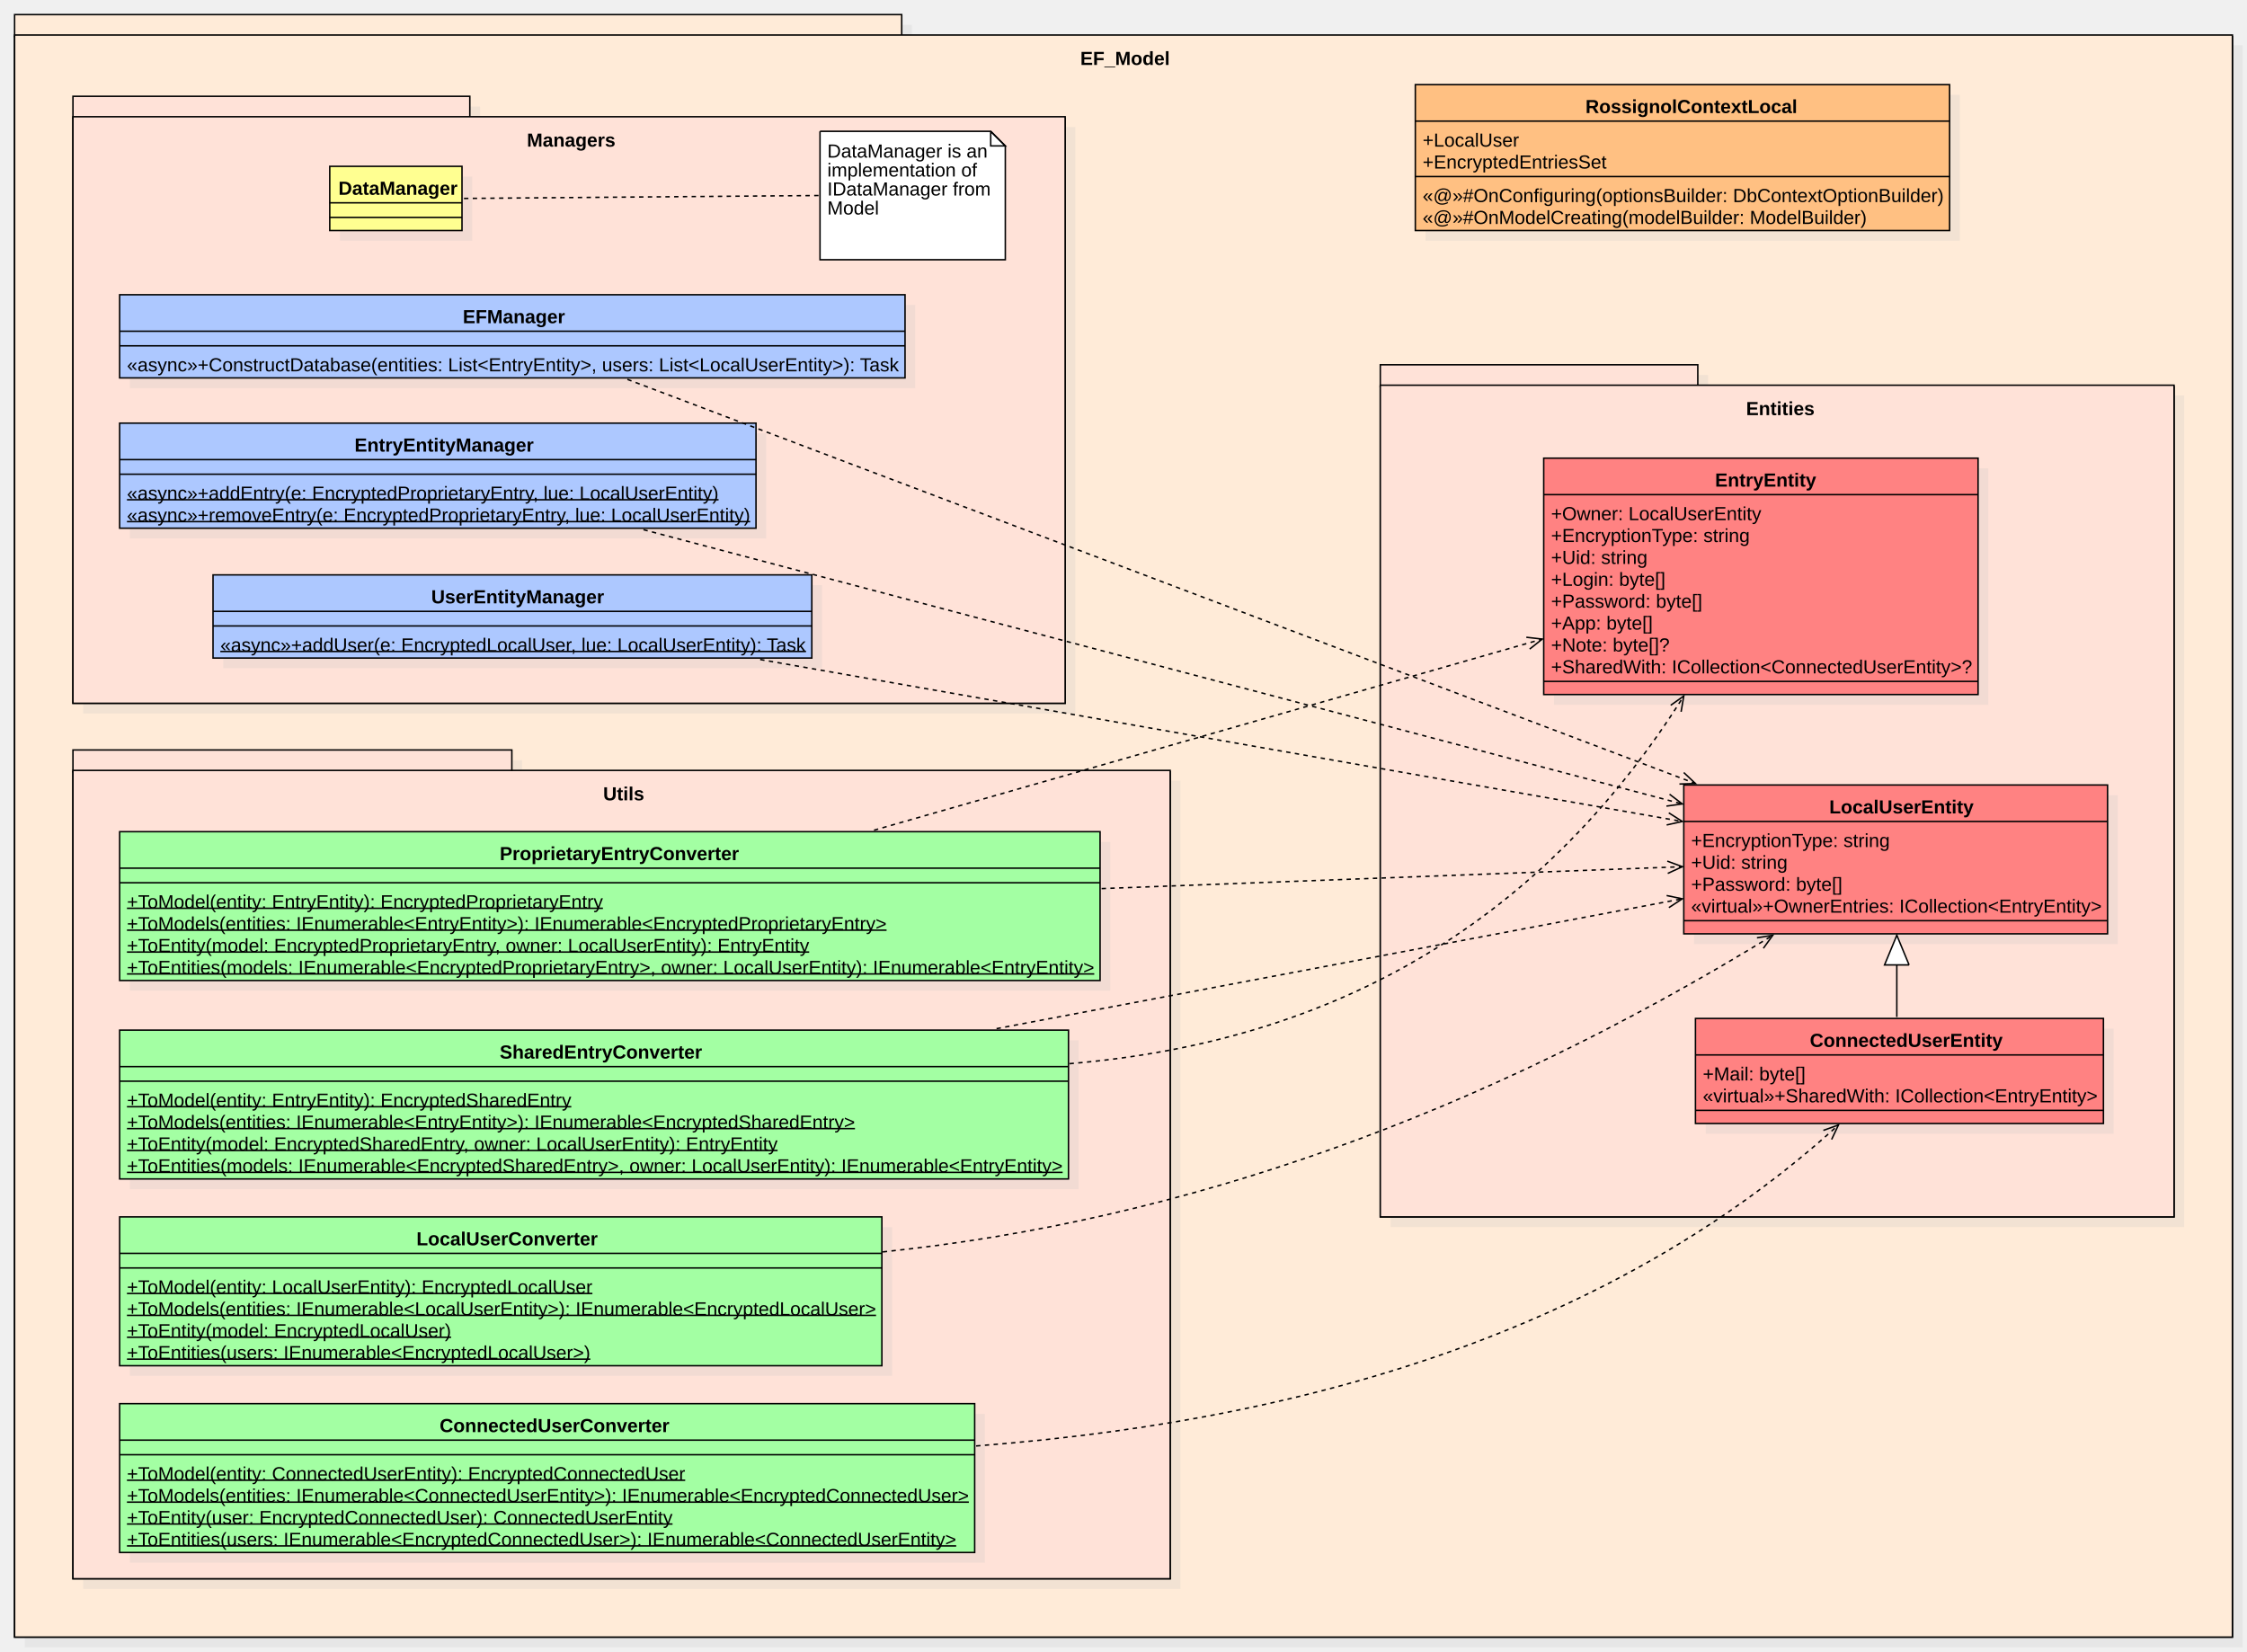
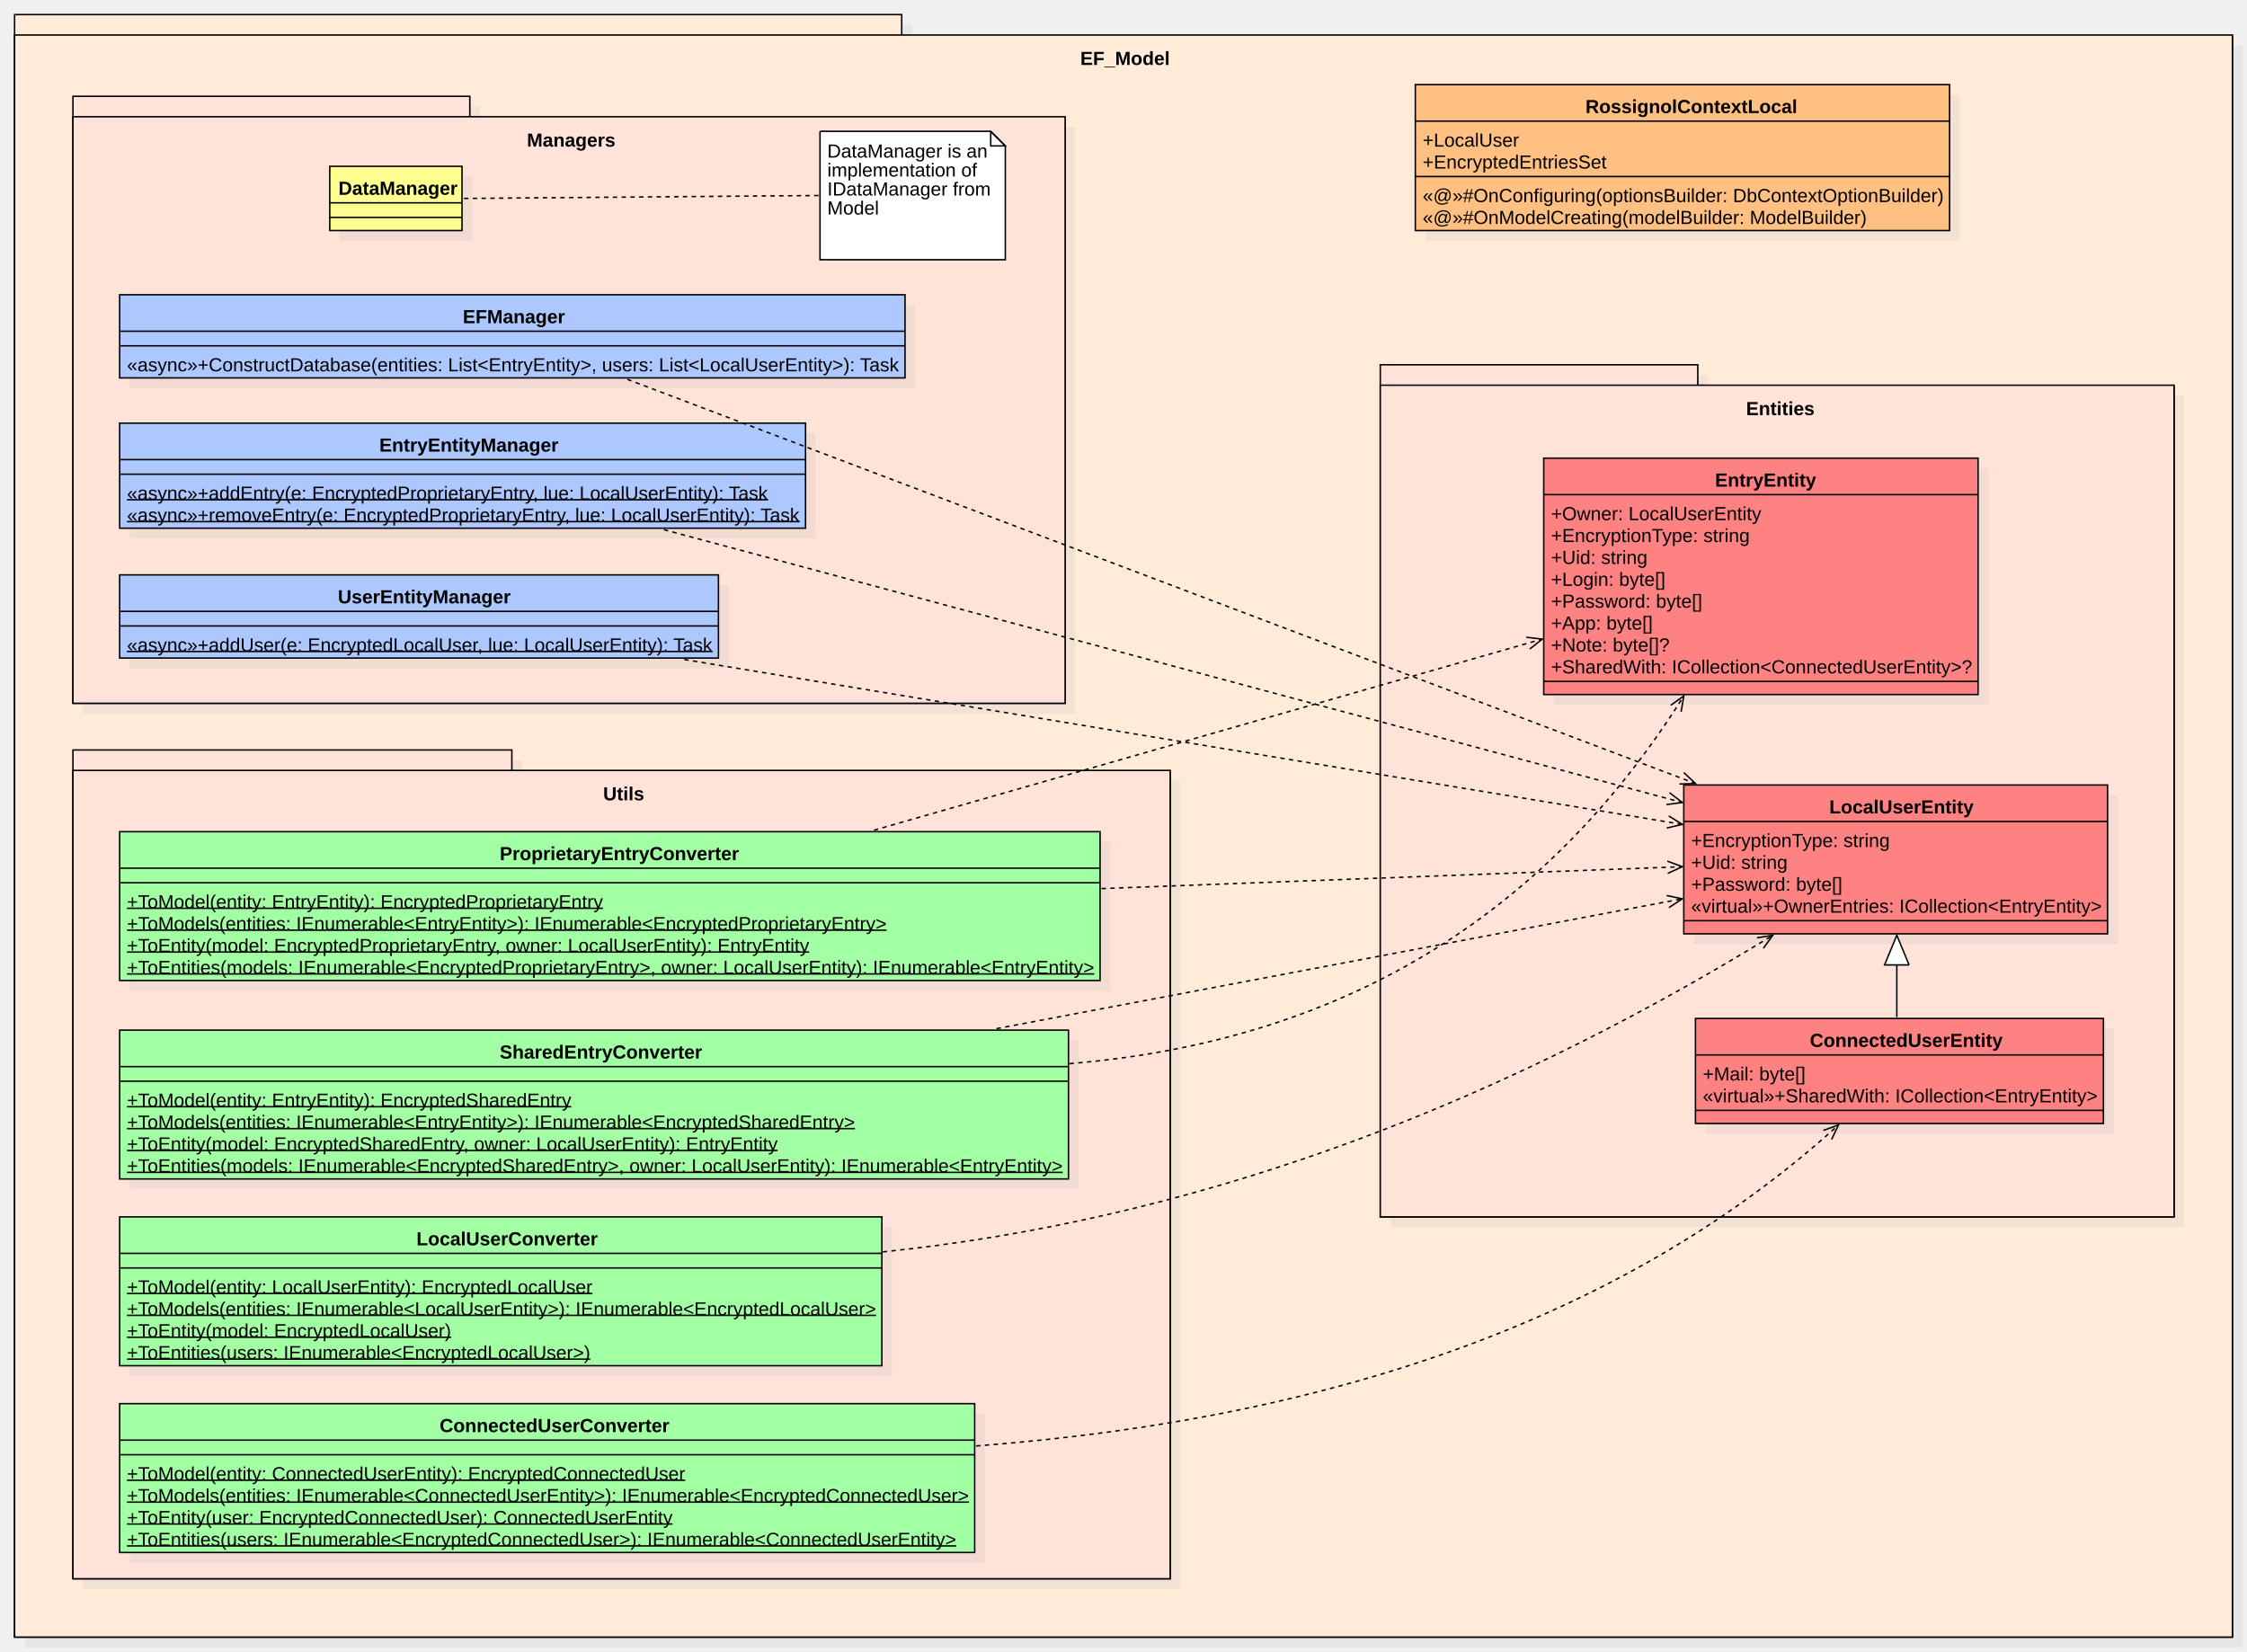
<svg xmlns="http://www.w3.org/2000/svg" version="1.1" width="1540" height="1132">
  <defs />
  <g>
    <g transform="translate(-30,-22) scale(1,1)">
      <rect fill="#C0C0C0" stroke="none" x="47" y="39" width="608" height="15" opacity="0.2" />
    </g>
    <g transform="translate(-30,-22) scale(1,1)">
      <rect fill="#C0C0C0" stroke="none" x="47" y="53" width="1520" height="1098" opacity="0.2" />
    </g>
    <g transform="translate(-30,-22) scale(1,1)">
      <rect fill="#ffebd8" stroke="none" x="40" y="47" width="1520" height="1097" />
    </g>
    <g transform="translate(-30,-22) scale(1,1)">
      <path fill="none" stroke="#000000" d="M 40 47 L 1560 47 L 1560 1144 L 40 1144 L 40 47 Z Z" stroke-miterlimit="10" />
    </g>
    <g transform="translate(-30,-22) scale(1,1)">
      <rect fill="#ffebd8" stroke="none" x="40" y="32" width="608" height="15" />
    </g>
    <g transform="translate(-30,-22) scale(1,1)">
      <path fill="none" stroke="#000000" d="M 40 32 L 648 32 L 648 47 L 40 47 L 40 32 Z Z" stroke-miterlimit="10" />
    </g>
    <g transform="translate(-30,-22) scale(1,1)">
      <rect fill="#ffebd8" stroke="none" x="40" y="46" width="1520" height="1098" />
    </g>
    <g transform="translate(-30,-22) scale(1,1)">
      <path fill="none" stroke="#000000" d="M 40 46 L 1560 46 L 1560 1144 L 40 1144 L 40 46 Z Z" stroke-miterlimit="10" />
    </g>
    <g transform="translate(-30,-22) scale(1,1)">
      <g>
        <path fill="none" stroke="none" />
        <text fill="#000000" stroke="none" font-family="Arial" font-size="13px" font-style="normal" font-weight="bold" text-decoration="none" x="770.375" y="66.5">EF_Model</text>
      </g>
    </g>
    <g transform="translate(-30,-22) scale(1,1)">
      <rect fill="#C0C0C0" stroke="none" x="1007" y="87" width="366.17" height="100" opacity="0.2" />
    </g>
    <g transform="translate(-30,-22) scale(1,1)">
      <rect fill="#ffc082" stroke="none" x="1000" y="80" width="366.17" height="100" />
    </g>
    <g transform="translate(-30,-22) scale(1,1)">
      <path fill="none" stroke="#000000" d="M 1000 80 L 1366.17 80 L 1366.17 180 L 1000 180 L 1000 80 Z Z" stroke-miterlimit="10" />
    </g>
    <g transform="translate(-30,-22) scale(1,1)">
      <path fill="none" stroke="#000000" d="M 1000 105 L 1366.17 105" stroke-miterlimit="10" />
    </g>
    <g transform="translate(-30,-22) scale(1,1)">
      <path fill="none" stroke="#000000" d="M 1000 143 L 1366.17 143" stroke-miterlimit="10" />
    </g>
    <g transform="translate(-30,-22) scale(1,1)">
      <g>
        <path fill="none" stroke="none" />
        <text fill="#000000" stroke="none" font-family="Arial" font-size="13px" font-style="normal" font-weight="bold" text-decoration="none" x="1116.603" y="99.5">RossignolContextLocal</text>
      </g>
    </g>
    <g transform="translate(-30,-22) scale(1,1)">
      <g>
        <path fill="none" stroke="none" />
        <text fill="#000000" stroke="none" font-family="Arial" font-size="13px" font-style="normal" font-weight="normal" text-decoration="none" x="1005" y="122.5">+LocalUser</text>
      </g>
    </g>
    <g transform="translate(-30,-22) scale(1,1)">
      <g>
        <path fill="none" stroke="none" />
        <text fill="#000000" stroke="none" font-family="Arial" font-size="13px" font-style="normal" font-weight="normal" text-decoration="none" x="1005" y="137.5">+EncryptedEntriesSet</text>
      </g>
    </g>
    <g transform="translate(-30,-22) scale(1,1)">
      <g>
        <path fill="none" stroke="none" />
        <text fill="#000000" stroke="none" font-family="Arial" font-size="13px" font-style="normal" font-weight="normal" text-decoration="none" x="1005" y="160.5">«@»#OnConfiguring(optionsBuilder: DbContextOptionBuilder)</text>
      </g>
    </g>
    <g transform="translate(-30,-22) scale(1,1)">
      <g>
        <path fill="none" stroke="none" />
        <text fill="#000000" stroke="none" font-family="Arial" font-size="13px" font-style="normal" font-weight="normal" text-decoration="none" x="1005" y="175.5">«@»#OnModelCreating(modelBuilder: ModelBuilder)</text>
      </g>
    </g>
    <g transform="translate(-30,-22) scale(1,1)">
      <rect fill="#C0C0C0" stroke="none" x="87" y="95" width="272" height="15" opacity="0.2" />
    </g>
    <g transform="translate(-30,-22) scale(1,1)">
      <rect fill="#C0C0C0" stroke="none" x="87" y="109" width="680" height="402" opacity="0.2" />
    </g>
    <g transform="translate(-30,-22) scale(1,1)">
      <rect fill="#ffe2d8" stroke="none" x="80" y="103" width="680" height="401" />
    </g>
    <g transform="translate(-30,-22) scale(1,1)">
      <path fill="none" stroke="#000000" d="M 80 103 L 760 103 L 760 504 L 80 504 L 80 103 Z Z" stroke-miterlimit="10" />
    </g>
    <g transform="translate(-30,-22) scale(1,1)">
      <rect fill="#ffe2d8" stroke="none" x="80" y="88" width="272" height="15" />
    </g>
    <g transform="translate(-30,-22) scale(1,1)">
      <path fill="none" stroke="#000000" d="M 80 88 L 352 88 L 352 103 L 80 103 L 80 88 Z Z" stroke-miterlimit="10" />
    </g>
    <g transform="translate(-30,-22) scale(1,1)">
      <rect fill="#ffe2d8" stroke="none" x="80" y="102" width="680" height="402" />
    </g>
    <g transform="translate(-30,-22) scale(1,1)">
      <path fill="none" stroke="#000000" d="M 80 102 L 760 102 L 760 504 L 80 504 L 80 102 Z Z" stroke-miterlimit="10" />
    </g>
    <g transform="translate(-30,-22) scale(1,1)">
      <g>
        <path fill="none" stroke="none" />
        <text fill="#000000" stroke="none" font-family="Arial" font-size="13px" font-style="normal" font-weight="bold" text-decoration="none" x="391.096" y="122.5">Managers</text>
      </g>
    </g>
    <g transform="translate(-30,-22) scale(1,1)">
      <rect fill="#C0C0C0" stroke="none" x="87" y="543" width="300.8" height="15" opacity="0.2" />
    </g>
    <g transform="translate(-30,-22) scale(1,1)">
      <rect fill="#C0C0C0" stroke="none" x="87" y="557" width="752" height="554" opacity="0.2" />
    </g>
    <g transform="translate(-30,-22) scale(1,1)">
      <rect fill="#ffe2d8" stroke="none" x="80" y="551" width="752" height="553" />
    </g>
    <g transform="translate(-30,-22) scale(1,1)">
      <path fill="none" stroke="#000000" d="M 80 551 L 832 551 L 832 1104 L 80 1104 L 80 551 Z Z" stroke-miterlimit="10" />
    </g>
    <g transform="translate(-30,-22) scale(1,1)">
      <rect fill="#ffe2d8" stroke="none" x="80" y="536" width="300.8" height="15" />
    </g>
    <g transform="translate(-30,-22) scale(1,1)">
      <path fill="none" stroke="#000000" d="M 80 536 L 380.8 536 L 380.8 551 L 80 551 L 80 536 Z Z" stroke-miterlimit="10" />
    </g>
    <g transform="translate(-30,-22) scale(1,1)">
      <rect fill="#ffe2d8" stroke="none" x="80" y="550" width="752" height="554" />
    </g>
    <g transform="translate(-30,-22) scale(1,1)">
      <path fill="none" stroke="#000000" d="M 80 550 L 832 550 L 832 1104 L 80 1104 L 80 550 Z Z" stroke-miterlimit="10" />
    </g>
    <g transform="translate(-30,-22) scale(1,1)">
      <g>
        <path fill="none" stroke="none" />
        <text fill="#000000" stroke="none" font-family="Arial" font-size="13px" font-style="normal" font-weight="bold" text-decoration="none" x="443.362" y="570.5">Utils</text>
      </g>
    </g>
    <g transform="translate(-30,-22) scale(1,1)">
      <rect fill="#C0C0C0" stroke="none" x="983" y="279" width="217.6" height="15" opacity="0.2" />
    </g>
    <g transform="translate(-30,-22) scale(1,1)">
      <rect fill="#C0C0C0" stroke="none" x="983" y="293" width="544" height="570" opacity="0.2" />
    </g>
    <g transform="translate(-30,-22) scale(1,1)">
      <rect fill="#ffe2d8" stroke="none" x="976" y="287" width="544" height="569" />
    </g>
    <g transform="translate(-30,-22) scale(1,1)">
      <path fill="none" stroke="#000000" d="M 976 287 L 1520 287 L 1520 856 L 976 856 L 976 287 Z Z" stroke-miterlimit="10" />
    </g>
    <g transform="translate(-30,-22) scale(1,1)">
      <rect fill="#ffe2d8" stroke="none" x="976" y="272" width="217.6" height="15" />
    </g>
    <g transform="translate(-30,-22) scale(1,1)">
      <path fill="none" stroke="#000000" d="M 976 272 L 1193.6 272 L 1193.6 287 L 976 287 L 976 272 Z Z" stroke-miterlimit="10" />
    </g>
    <g transform="translate(-30,-22) scale(1,1)">
      <rect fill="#ffe2d8" stroke="none" x="976" y="286" width="544" height="570" />
    </g>
    <g transform="translate(-30,-22) scale(1,1)">
      <path fill="none" stroke="#000000" d="M 976 286 L 1520 286 L 1520 856 L 976 856 L 976 286 Z Z" stroke-miterlimit="10" />
    </g>
    <g transform="translate(-30,-22) scale(1,1)">
      <g>
        <path fill="none" stroke="none" />
        <text fill="#000000" stroke="none" font-family="Arial" font-size="13px" font-style="normal" font-weight="bold" text-decoration="none" x="1226.685" y="306.5">Entities</text>
      </g>
    </g>
    <g transform="translate(-30,-22) scale(1,1)">
      <rect fill="#C0C0C0" stroke="none" x="1095" y="343" width="297.685" height="162" opacity="0.2" />
    </g>
    <g transform="translate(-30,-22) scale(1,1)">
      <rect fill="#ff8282" stroke="none" x="1088" y="336" width="297.685" height="162" />
    </g>
    <g transform="translate(-30,-22) scale(1,1)">
      <path fill="none" stroke="#000000" d="M 1088 336 L 1385.685 336 L 1385.685 498 L 1088 498 L 1088 336 Z Z" stroke-miterlimit="10" />
    </g>
    <g transform="translate(-30,-22) scale(1,1)">
      <path fill="none" stroke="#000000" d="M 1088 361 L 1385.685 361" stroke-miterlimit="10" />
    </g>
    <g transform="translate(-30,-22) scale(1,1)">
      <path fill="none" stroke="#000000" d="M 1088 489 L 1385.685 489" stroke-miterlimit="10" />
    </g>
    <g transform="translate(-30,-22) scale(1,1)">
      <g>
        <path fill="none" stroke="none" />
        <text fill="#000000" stroke="none" font-family="Arial" font-size="13px" font-style="normal" font-weight="bold" text-decoration="none" x="1205.415" y="355.5">EntryEntity</text>
      </g>
    </g>
    <g transform="translate(-30,-22) scale(1,1)">
      <g>
        <path fill="none" stroke="none" />
        <text fill="#000000" stroke="none" font-family="Arial" font-size="13px" font-style="normal" font-weight="normal" text-decoration="none" x="1093" y="378.5">+Owner: LocalUserEntity</text>
      </g>
    </g>
    <g transform="translate(-30,-22) scale(1,1)">
      <g>
        <path fill="none" stroke="none" />
        <text fill="#000000" stroke="none" font-family="Arial" font-size="13px" font-style="normal" font-weight="normal" text-decoration="none" x="1093" y="393.5">+EncryptionType: string</text>
      </g>
    </g>
    <g transform="translate(-30,-22) scale(1,1)">
      <g>
        <path fill="none" stroke="none" />
        <text fill="#000000" stroke="none" font-family="Arial" font-size="13px" font-style="normal" font-weight="normal" text-decoration="none" x="1093" y="408.5">+Uid: string</text>
      </g>
    </g>
    <g transform="translate(-30,-22) scale(1,1)">
      <g>
        <path fill="none" stroke="none" />
        <text fill="#000000" stroke="none" font-family="Arial" font-size="13px" font-style="normal" font-weight="normal" text-decoration="none" x="1093" y="423.5">+Login: byte[]</text>
      </g>
    </g>
    <g transform="translate(-30,-22) scale(1,1)">
      <g>
        <path fill="none" stroke="none" />
        <text fill="#000000" stroke="none" font-family="Arial" font-size="13px" font-style="normal" font-weight="normal" text-decoration="none" x="1093" y="438.5">+Password: byte[]</text>
      </g>
    </g>
    <g transform="translate(-30,-22) scale(1,1)">
      <g>
        <path fill="none" stroke="none" />
        <text fill="#000000" stroke="none" font-family="Arial" font-size="13px" font-style="normal" font-weight="normal" text-decoration="none" x="1093" y="453.5">+App: byte[]</text>
      </g>
    </g>
    <g transform="translate(-30,-22) scale(1,1)">
      <g>
        <path fill="none" stroke="none" />
        <text fill="#000000" stroke="none" font-family="Arial" font-size="13px" font-style="normal" font-weight="normal" text-decoration="none" x="1093" y="468.5">+Note: byte[]?</text>
      </g>
    </g>
    <g transform="translate(-30,-22) scale(1,1)">
      <g>
        <path fill="none" stroke="none" />
        <text fill="#000000" stroke="none" font-family="Arial" font-size="13px" font-style="normal" font-weight="normal" text-decoration="none" x="1093" y="483.5">+SharedWith: ICollection&lt;ConnectedUserEntity&gt;?</text>
      </g>
    </g>
    <g transform="translate(-30,-22) scale(1,1)">
      <rect fill="#C0C0C0" stroke="none" x="1191" y="567" width="290.436" height="102" opacity="0.2" />
    </g>
    <g transform="translate(-30,-22) scale(1,1)">
      <rect fill="#ff8282" stroke="none" x="1184" y="560" width="290.436" height="102" />
    </g>
    <g transform="translate(-30,-22) scale(1,1)">
      <path fill="none" stroke="#000000" d="M 1184 560 L 1474.436 560 L 1474.436 662 L 1184 662 L 1184 560 Z Z" stroke-miterlimit="10" />
    </g>
    <g transform="translate(-30,-22) scale(1,1)">
      <path fill="none" stroke="#000000" d="M 1184 585 L 1474.436 585" stroke-miterlimit="10" />
    </g>
    <g transform="translate(-30,-22) scale(1,1)">
      <path fill="none" stroke="#000000" d="M 1184 653 L 1474.436 653" stroke-miterlimit="10" />
    </g>
    <g transform="translate(-30,-22) scale(1,1)">
      <g>
        <path fill="none" stroke="none" />
        <text fill="#000000" stroke="none" font-family="Arial" font-size="13px" font-style="normal" font-weight="bold" text-decoration="none" x="1283.699" y="579.5">LocalUserEntity</text>
      </g>
    </g>
    <g transform="translate(-30,-22) scale(1,1)">
      <g>
        <path fill="none" stroke="none" />
        <text fill="#000000" stroke="none" font-family="Arial" font-size="13px" font-style="normal" font-weight="normal" text-decoration="none" x="1189" y="602.5">+EncryptionType: string</text>
      </g>
    </g>
    <g transform="translate(-30,-22) scale(1,1)">
      <g>
        <path fill="none" stroke="none" />
        <text fill="#000000" stroke="none" font-family="Arial" font-size="13px" font-style="normal" font-weight="normal" text-decoration="none" x="1189" y="617.5">+Uid: string</text>
      </g>
    </g>
    <g transform="translate(-30,-22) scale(1,1)">
      <g>
        <path fill="none" stroke="none" />
        <text fill="#000000" stroke="none" font-family="Arial" font-size="13px" font-style="normal" font-weight="normal" text-decoration="none" x="1189" y="632.5">+Password: byte[]</text>
      </g>
    </g>
    <g transform="translate(-30,-22) scale(1,1)">
      <g>
        <path fill="none" stroke="none" />
        <text fill="#000000" stroke="none" font-family="Arial" font-size="13px" font-style="normal" font-weight="normal" text-decoration="none" x="1189" y="647.5">«virtual»+OwnerEntries: ICollection&lt;EntryEntity&gt;</text>
      </g>
    </g>
    <g transform="translate(-30,-22) scale(1,1)">
      <rect fill="#C0C0C0" stroke="none" x="1199" y="727" width="279.607" height="72" opacity="0.2" />
    </g>
    <g transform="translate(-30,-22) scale(1,1)">
      <rect fill="#ff8282" stroke="none" x="1192" y="720" width="279.607" height="72" />
    </g>
    <g transform="translate(-30,-22) scale(1,1)">
      <path fill="none" stroke="#000000" d="M 1192 720 L 1471.607 720 L 1471.607 792 L 1192 792 L 1192 720 Z Z" stroke-miterlimit="10" />
    </g>
    <g transform="translate(-30,-22) scale(1,1)">
      <path fill="none" stroke="#000000" d="M 1192 745 L 1471.607 745" stroke-miterlimit="10" />
    </g>
    <g transform="translate(-30,-22) scale(1,1)">
      <path fill="none" stroke="#000000" d="M 1192 783 L 1471.607 783" stroke-miterlimit="10" />
    </g>
    <g transform="translate(-30,-22) scale(1,1)">
      <g>
        <path fill="none" stroke="none" />
        <text fill="#000000" stroke="none" font-family="Arial" font-size="13px" font-style="normal" font-weight="bold" text-decoration="none" x="1270.384" y="739.5">ConnectedUserEntity</text>
      </g>
    </g>
    <g transform="translate(-30,-22) scale(1,1)">
      <g>
        <path fill="none" stroke="none" />
        <text fill="#000000" stroke="none" font-family="Arial" font-size="13px" font-style="normal" font-weight="normal" text-decoration="none" x="1197" y="762.5">+Mail: byte[]</text>
      </g>
    </g>
    <g transform="translate(-30,-22) scale(1,1)">
      <g>
        <path fill="none" stroke="none" />
        <text fill="#000000" stroke="none" font-family="Arial" font-size="13px" font-style="normal" font-weight="normal" text-decoration="none" x="1197" y="777.5">«virtual»+SharedWith: ICollection&lt;EntryEntity&gt;</text>
      </g>
    </g>
    <g transform="translate(-30,-22) scale(1,1)">
      <path fill="none" stroke="#000000" d="M 1330 719 L 1330 663" stroke-miterlimit="10" />
    </g>
    <g transform="translate(-30,-22) scale(1,1)">
      <path fill="#FFFFFF" stroke="none" d="M 1338.419 683.325 L 1330 663 L 1321.581 683.325" />
    </g>
    <g transform="translate(-30,-22) scale(1,1)">
      <path fill="none" stroke="#000000" d="M 1338.419 683.325 L 1330 663 L 1321.581 683.325 L 1338.419 683.325" stroke-miterlimit="10" />
    </g>
    <g transform="translate(-30,-22) scale(1,1)">
      <path fill="#ffffff" stroke="none" d="M 592 112 L 709 112 L 719 122 L 719 200 L 592 200 L 592 112" />
    </g>
    <g transform="translate(-30,-22) scale(1,1)">
      <path fill="none" stroke="#000000" d="M 592 112 L 709 112 L 719 122 L 719 200 L 592 200 L 592 112 L 592 112" stroke-miterlimit="10" />
    </g>
    <g transform="translate(-30,-22) scale(1,1)">
      <path fill="none" stroke="#000000" d="M 709 112 L 709 122 L 719 122 L 709 112" stroke-miterlimit="10" />
    </g>
    <g transform="translate(-30,-22) scale(1,1)">
      <g>
        <path fill="none" stroke="none" />
        <text fill="#000000" stroke="none" font-family="Arial" font-size="13px" font-style="normal" font-weight="normal" text-decoration="none" x="597" y="130">DataManager is an</text>
        <text fill="#000000" stroke="none" font-family="Arial" font-size="13px" font-style="normal" font-weight="normal" text-decoration="none" x="597" y="143">implementation of</text>
        <text fill="#000000" stroke="none" font-family="Arial" font-size="13px" font-style="normal" font-weight="normal" text-decoration="none" x="597" y="156">IDataManager from</text>
        <text fill="#000000" stroke="none" font-family="Arial" font-size="13px" font-style="normal" font-weight="normal" text-decoration="none" x="597" y="169">Model</text>
      </g>
    </g>
    <g transform="translate(-30,-22) scale(1,1)">
      <rect fill="#C0C0C0" stroke="none" x="263" y="143" width="90.637" height="44" opacity="0.2" />
    </g>
    <g transform="translate(-30,-22) scale(1,1)">
      <rect fill="#ffff91" stroke="none" x="256" y="136" width="90.637" height="44" />
    </g>
    <g transform="translate(-30,-22) scale(1,1)">
      <path fill="none" stroke="#000000" d="M 256 136 L 346.637 136 L 346.637 180 L 256 180 L 256 136 Z Z" stroke-miterlimit="10" />
    </g>
    <g transform="translate(-30,-22) scale(1,1)">
      <path fill="none" stroke="#000000" d="M 256 161 L 346.637 161" stroke-miterlimit="10" />
    </g>
    <g transform="translate(-30,-22) scale(1,1)">
      <path fill="none" stroke="#000000" d="M 256 171 L 346.637 171" stroke-miterlimit="10" />
    </g>
    <g transform="translate(-30,-22) scale(1,1)">
      <g>
        <path fill="none" stroke="none" />
        <text fill="#000000" stroke="none" font-family="Arial" font-size="13px" font-style="normal" font-weight="bold" text-decoration="none" x="261.935" y="155.5">DataManager</text>
      </g>
    </g>
    <g transform="translate(-30,-22) scale(1,1)">
      <path fill="none" stroke="#000000" d="M 591 156 L 348 158" stroke-miterlimit="10" stroke-dasharray="3" />
    </g>
    <g transform="translate(-30,-22) scale(1,1)">
      <rect fill="#C0C0C0" stroke="none" x="119" y="231" width="538.274" height="57" opacity="0.2" />
    </g>
    <g transform="translate(-30,-22) scale(1,1)">
      <rect fill="#adc8ff" stroke="none" x="112" y="224" width="538.274" height="57" />
    </g>
    <g transform="translate(-30,-22) scale(1,1)">
      <path fill="none" stroke="#000000" d="M 112 224 L 650.274 224 L 650.274 281 L 112 281 L 112 224 Z Z" stroke-miterlimit="10" />
    </g>
    <g transform="translate(-30,-22) scale(1,1)">
      <path fill="none" stroke="#000000" d="M 112 249 L 650.274 249" stroke-miterlimit="10" />
    </g>
    <g transform="translate(-30,-22) scale(1,1)">
      <path fill="none" stroke="#000000" d="M 112 259 L 650.274 259" stroke-miterlimit="10" />
    </g>
    <g transform="translate(-30,-22) scale(1,1)">
      <g>
        <path fill="none" stroke="none" />
        <text fill="#000000" stroke="none" font-family="Arial" font-size="13px" font-style="normal" font-weight="bold" text-decoration="none" x="347.177" y="243.5">EFManager</text>
      </g>
    </g>
    <g transform="translate(-30,-22) scale(1,1)">
      <g>
        <path fill="none" stroke="none" />
        <text fill="#000000" stroke="none" font-family="Arial" font-size="13px" font-style="normal" font-weight="normal" text-decoration="none" x="117" y="276.5">«async»+ConstructDatabase(entities: List&lt;EntryEntity&gt;, users: List&lt;LocalUserEntity&gt;): Task</text>
      </g>
    </g>
    <g transform="translate(-30,-22) scale(1,1)">
      <rect fill="#C0C0C0" stroke="none" x="119" y="599" width="671.949" height="102" opacity="0.2" />
    </g>
    <g transform="translate(-30,-22) scale(1,1)">
      <rect fill="#a3ffa3" stroke="none" x="112" y="592" width="671.949" height="102" />
    </g>
    <g transform="translate(-30,-22) scale(1,1)">
      <path fill="none" stroke="#000000" d="M 112 592 L 783.949 592 L 783.949 694 L 112 694 L 112 592 Z Z" stroke-miterlimit="10" />
    </g>
    <g transform="translate(-30,-22) scale(1,1)">
      <path fill="none" stroke="#000000" d="M 112 617 L 783.949 617" stroke-miterlimit="10" />
    </g>
    <g transform="translate(-30,-22) scale(1,1)">
      <path fill="none" stroke="#000000" d="M 112 627 L 783.949 627" stroke-miterlimit="10" />
    </g>
    <g transform="translate(-30,-22) scale(1,1)">
      <g>
        <path fill="none" stroke="none" />
        <text fill="#000000" stroke="none" font-family="Arial" font-size="13px" font-style="normal" font-weight="bold" text-decoration="none" x="372.476" y="611.5">ProprietaryEntryConverter</text>
      </g>
    </g>
    <g transform="translate(-30,-22) scale(1,1)">
      <g>
        <path fill="none" stroke="none" />
        <text fill="#000000" stroke="none" font-family="Arial" font-size="13px" font-style="normal" font-weight="normal" text-decoration="none" x="117" y="644.5">+ToModel(entity: EntryEntity): EncryptedProprietaryEntry</text>
        <path fill="none" stroke="#000000" d="M 117 644.5 L 443.212 644.5" stroke-miterlimit="10" />
      </g>
    </g>
    <g transform="translate(-30,-22) scale(1,1)">
      <g>
        <path fill="none" stroke="none" />
        <text fill="#000000" stroke="none" font-family="Arial" font-size="13px" font-style="normal" font-weight="normal" text-decoration="none" x="117" y="659.5">+ToModels(entities: IEnumerable&lt;EntryEntity&gt;): IEnumerable&lt;EncryptedProprietaryEntry&gt;</text>
        <path fill="none" stroke="#000000" d="M 117 659.5 L 637.616 659.5" stroke-miterlimit="10" />
      </g>
    </g>
    <g transform="translate(-30,-22) scale(1,1)">
      <g>
        <path fill="none" stroke="none" />
        <text fill="#000000" stroke="none" font-family="Arial" font-size="13px" font-style="normal" font-weight="normal" text-decoration="none" x="117" y="674.5">+ToEntity(model: EncryptedProprietaryEntry, owner: LocalUserEntity): EntryEntity</text>
        <path fill="none" stroke="#000000" d="M 117 674.5 L 584.581 674.5" stroke-miterlimit="10" />
      </g>
    </g>
    <g transform="translate(-30,-22) scale(1,1)">
      <g>
        <path fill="none" stroke="none" />
        <text fill="#000000" stroke="none" font-family="Arial" font-size="13px" font-style="normal" font-weight="normal" text-decoration="none" x="117" y="689.5">+ToEntities(models: IEnumerable&lt;EncryptedProprietaryEntry&gt;, owner: LocalUserEntity): IEnumerable&lt;EntryEntity&gt;</text>
        <path fill="none" stroke="#000000" d="M 117 689.5 L 779.949 689.5" stroke-miterlimit="10" />
      </g>
    </g>
    <g transform="translate(-30,-22) scale(1,1)">
      <rect fill="#C0C0C0" stroke="none" x="119" y="735" width="650.291" height="102" opacity="0.2" />
    </g>
    <g transform="translate(-30,-22) scale(1,1)">
      <rect fill="#a3ffa3" stroke="none" x="112" y="728" width="650.291" height="102" />
    </g>
    <g transform="translate(-30,-22) scale(1,1)">
      <path fill="none" stroke="#000000" d="M 112 728 L 762.291 728 L 762.291 830 L 112 830 L 112 728 Z Z" stroke-miterlimit="10" />
    </g>
    <g transform="translate(-30,-22) scale(1,1)">
      <path fill="none" stroke="#000000" d="M 112 753 L 762.291 753" stroke-miterlimit="10" />
    </g>
    <g transform="translate(-30,-22) scale(1,1)">
      <path fill="none" stroke="#000000" d="M 112 763 L 762.291 763" stroke-miterlimit="10" />
    </g>
    <g transform="translate(-30,-22) scale(1,1)">
      <g>
        <path fill="none" stroke="none" />
        <text fill="#000000" stroke="none" font-family="Arial" font-size="13px" font-style="normal" font-weight="bold" text-decoration="none" x="372.476" y="747.5">SharedEntryConverter</text>
      </g>
    </g>
    <g transform="translate(-30,-22) scale(1,1)">
      <g>
        <path fill="none" stroke="none" />
        <text fill="#000000" stroke="none" font-family="Arial" font-size="13px" font-style="normal" font-weight="normal" text-decoration="none" x="117" y="780.5">+ToModel(entity: EntryEntity): EncryptedSharedEntry</text>
        <path fill="none" stroke="#000000" d="M 117 780.5 L 421.554 780.5" stroke-miterlimit="10" />
      </g>
    </g>
    <g transform="translate(-30,-22) scale(1,1)">
      <g>
        <path fill="none" stroke="none" />
        <text fill="#000000" stroke="none" font-family="Arial" font-size="13px" font-style="normal" font-weight="normal" text-decoration="none" x="117" y="795.5">+ToModels(entities: IEnumerable&lt;EntryEntity&gt;): IEnumerable&lt;EncryptedSharedEntry&gt;</text>
        <path fill="none" stroke="#000000" d="M 117 795.5 L 615.958 795.5" stroke-miterlimit="10" />
      </g>
    </g>
    <g transform="translate(-30,-22) scale(1,1)">
      <g>
        <path fill="none" stroke="none" />
        <text fill="#000000" stroke="none" font-family="Arial" font-size="13px" font-style="normal" font-weight="normal" text-decoration="none" x="117" y="810.5">+ToEntity(model: EncryptedSharedEntry, owner: LocalUserEntity): EntryEntity</text>
        <path fill="none" stroke="#000000" d="M 117 810.5 L 562.923 810.5" stroke-miterlimit="10" />
      </g>
    </g>
    <g transform="translate(-30,-22) scale(1,1)">
      <g>
        <path fill="none" stroke="none" />
        <text fill="#000000" stroke="none" font-family="Arial" font-size="13px" font-style="normal" font-weight="normal" text-decoration="none" x="117" y="825.5">+ToEntities(models: IEnumerable&lt;EncryptedSharedEntry&gt;, owner: LocalUserEntity): IEnumerable&lt;EntryEntity&gt;</text>
        <path fill="none" stroke="#000000" d="M 117 825.5 L 758.291 825.5" stroke-miterlimit="10" />
      </g>
    </g>
    <g transform="translate(-30,-22) scale(1,1)">
      <rect fill="#C0C0C0" stroke="none" x="119" y="863" width="522.405" height="102" opacity="0.2" />
    </g>
    <g transform="translate(-30,-22) scale(1,1)">
      <rect fill="#a3ffa3" stroke="none" x="112" y="856" width="522.405" height="102" />
    </g>
    <g transform="translate(-30,-22) scale(1,1)">
      <path fill="none" stroke="#000000" d="M 112 856 L 634.405 856 L 634.405 958 L 112 958 L 112 856 Z Z" stroke-miterlimit="10" />
    </g>
    <g transform="translate(-30,-22) scale(1,1)">
      <path fill="none" stroke="#000000" d="M 112 881 L 634.405 881" stroke-miterlimit="10" />
    </g>
    <g transform="translate(-30,-22) scale(1,1)">
      <path fill="none" stroke="#000000" d="M 112 891 L 634.405 891" stroke-miterlimit="10" />
    </g>
    <g transform="translate(-30,-22) scale(1,1)">
      <g>
        <path fill="none" stroke="none" />
        <text fill="#000000" stroke="none" font-family="Arial" font-size="13px" font-style="normal" font-weight="bold" text-decoration="none" x="315.401" y="875.5">LocalUserConverter</text>
      </g>
    </g>
    <g transform="translate(-30,-22) scale(1,1)">
      <g>
        <path fill="none" stroke="none" />
        <text fill="#000000" stroke="none" font-family="Arial" font-size="13px" font-style="normal" font-weight="normal" text-decoration="none" x="117" y="908.5">+ToModel(entity: LocalUserEntity): EncryptedLocalUser</text>
        <path fill="none" stroke="#000000" d="M 117 908.5 L 436.001 908.5" stroke-miterlimit="10" />
      </g>
    </g>
    <g transform="translate(-30,-22) scale(1,1)">
      <g>
        <path fill="none" stroke="none" />
        <text fill="#000000" stroke="none" font-family="Arial" font-size="13px" font-style="normal" font-weight="normal" text-decoration="none" x="117" y="923.5">+ToModels(entities: IEnumerable&lt;LocalUserEntity&gt;): IEnumerable&lt;EncryptedLocalUser&gt;</text>
        <path fill="none" stroke="#000000" d="M 117 923.5 L 630.405 923.5" stroke-miterlimit="10" />
      </g>
    </g>
    <g transform="translate(-30,-22) scale(1,1)">
      <g>
        <path fill="none" stroke="none" />
        <text fill="#000000" stroke="none" font-family="Arial" font-size="13px" font-style="normal" font-weight="normal" text-decoration="none" x="117" y="938.5">+ToEntity(model: EncryptedLocalUser)</text>
        <path fill="none" stroke="#000000" d="M 117 938.5 L 339.181 938.5" stroke-miterlimit="10" />
      </g>
    </g>
    <g transform="translate(-30,-22) scale(1,1)">
      <g>
        <path fill="none" stroke="none" />
        <text fill="#000000" stroke="none" font-family="Arial" font-size="13px" font-style="normal" font-weight="normal" text-decoration="none" x="117" y="953.5">+ToEntities(users: IEnumerable&lt;EncryptedLocalUser&gt;)</text>
        <path fill="none" stroke="#000000" d="M 117 953.5 L 434.573 953.5" stroke-miterlimit="10" />
      </g>
    </g>
    <g transform="translate(-30,-22) scale(1,1)">
      <rect fill="#C0C0C0" stroke="none" x="119" y="991" width="586.008" height="102" opacity="0.2" />
    </g>
    <g transform="translate(-30,-22) scale(1,1)">
      <rect fill="#a3ffa3" stroke="none" x="112" y="984" width="586.008" height="102" />
    </g>
    <g transform="translate(-30,-22) scale(1,1)">
      <path fill="none" stroke="#000000" d="M 112 984 L 698.008 984 L 698.008 1086 L 112 1086 L 112 984 Z Z" stroke-miterlimit="10" />
    </g>
    <g transform="translate(-30,-22) scale(1,1)">
      <path fill="none" stroke="#000000" d="M 112 1009 L 698.008 1009" stroke-miterlimit="10" />
    </g>
    <g transform="translate(-30,-22) scale(1,1)">
      <path fill="none" stroke="#000000" d="M 112 1019 L 698.008 1019" stroke-miterlimit="10" />
    </g>
    <g transform="translate(-30,-22) scale(1,1)">
      <g>
        <path fill="none" stroke="none" />
        <text fill="#000000" stroke="none" font-family="Arial" font-size="13px" font-style="normal" font-weight="bold" text-decoration="none" x="331.302" y="1003.5">ConnectedUserConverter</text>
      </g>
    </g>
    <g transform="translate(-30,-22) scale(1,1)">
      <g>
        <path fill="none" stroke="none" />
        <text fill="#000000" stroke="none" font-family="Arial" font-size="13px" font-style="normal" font-weight="normal" text-decoration="none" x="117" y="1036.5">+ToModel(entity: ConnectedUserEntity): EncryptedConnectedUser</text>
        <path fill="none" stroke="#000000" d="M 117 1036.5 L 499.605 1036.5" stroke-miterlimit="10" />
      </g>
    </g>
    <g transform="translate(-30,-22) scale(1,1)">
      <g>
        <path fill="none" stroke="none" />
        <text fill="#000000" stroke="none" font-family="Arial" font-size="13px" font-style="normal" font-weight="normal" text-decoration="none" x="117" y="1051.5">+ToModels(entities: IEnumerable&lt;ConnectedUserEntity&gt;): IEnumerable&lt;EncryptedConnectedUser&gt;</text>
        <path fill="none" stroke="#000000" d="M 117 1051.5 L 694.008 1051.5" stroke-miterlimit="10" />
      </g>
    </g>
    <g transform="translate(-30,-22) scale(1,1)">
      <g>
        <path fill="none" stroke="none" />
        <text fill="#000000" stroke="none" font-family="Arial" font-size="13px" font-style="normal" font-weight="normal" text-decoration="none" x="117" y="1066.5">+ToEntity(user: EncryptedConnectedUser): ConnectedUserEntity</text>
        <path fill="none" stroke="#000000" d="M 117 1066.5 L 490.928 1066.5" stroke-miterlimit="10" />
      </g>
    </g>
    <g transform="translate(-30,-22) scale(1,1)">
      <g>
        <path fill="none" stroke="none" />
        <text fill="#000000" stroke="none" font-family="Arial" font-size="13px" font-style="normal" font-weight="normal" text-decoration="none" x="117" y="1081.5">+ToEntities(users: IEnumerable&lt;EncryptedConnectedUser&gt;): IEnumerable&lt;ConnectedUserEntity&gt;</text>
        <path fill="none" stroke="#000000" d="M 117 1081.5 L 685.331 1081.5" stroke-miterlimit="10" />
      </g>
    </g>
    <g transform="translate(-30,-22) scale(1,1)">
      <path fill="none" stroke="#000000" d="M 763 751 Q 1040 728 1184 499" stroke-miterlimit="10" stroke-dasharray="3" />
    </g>
    <g transform="translate(-30,-22) scale(1,1)">
      <path fill="none" stroke="#000000" d="M 1182.154 509.844 L 1184 499 L 1175.027 505.362" stroke-miterlimit="10" />
    </g>
    <g transform="translate(-30,-22) scale(1,1)">
      <path fill="none" stroke="#000000" d="M 629 591 L 1087 460" stroke-miterlimit="10" stroke-dasharray="3" />
    </g>
    <g transform="translate(-30,-22) scale(1,1)">
      <path fill="none" stroke="#000000" d="M 1078.387 466.842 L 1087 460 L 1076.072 458.748" stroke-miterlimit="10" />
    </g>
    <g transform="translate(-30,-22) scale(1,1)">
      <path fill="none" stroke="#000000" d="M 635 880 Q 944 848 1245 663" stroke-miterlimit="10" stroke-dasharray="3" />
    </g>
    <g transform="translate(-30,-22) scale(1,1)">
      <path fill="none" stroke="#000000" d="M 1238.546 671.908 L 1245 663 L 1234.138 664.735" stroke-miterlimit="10" />
    </g>
    <g transform="translate(-30,-22) scale(1,1)">
      <path fill="none" stroke="#000000" d="M 699 1013 Q 1080 984 1290 793" stroke-miterlimit="10" stroke-dasharray="3" />
    </g>
    <g transform="translate(-30,-22) scale(1,1)">
      <path fill="none" stroke="#000000" d="M 1285.314 802.952 L 1290 793 L 1279.649 796.724" stroke-miterlimit="10" />
    </g>
    <g transform="translate(-30,-22) scale(1,1)">
      <path fill="none" stroke="#000000" d="M 713 727 L 1183 638" stroke-miterlimit="10" stroke-dasharray="3" />
    </g>
    <g transform="translate(-30,-22) scale(1,1)">
      <path fill="none" stroke="#000000" d="M 1173.798 644.027 L 1183 638 L 1172.232 635.755" stroke-miterlimit="10" />
    </g>
    <g transform="translate(-30,-22) scale(1,1)">
      <path fill="none" stroke="#000000" d="M 785 631 L 1183 616" stroke-miterlimit="10" stroke-dasharray="3" />
    </g>
    <g transform="translate(-30,-22) scale(1,1)">
      <path fill="none" stroke="#000000" d="M 1173.003 620.589 L 1183 616 L 1172.686 612.176" stroke-miterlimit="10" />
    </g>
    <g transform="translate(-30,-22) scale(1,1)">
-       <rect fill="#C0C0C0" stroke="none" x="119" y="319" width="436.134" height="72" opacity="0.2" />
-     </g>
-     <g transform="translate(-30,-22) scale(1,1)">
-       <rect fill="#adc8ff" stroke="none" x="112" y="312" width="436.134" height="72" />
-     </g>
-     <g transform="translate(-30,-22) scale(1,1)">
-       <path fill="none" stroke="#000000" d="M 112 312 L 548.134 312 L 548.134 384 L 112 384 L 112 312 Z Z" stroke-miterlimit="10" />
-     </g>
-     <g transform="translate(-30,-22) scale(1,1)">
-       <path fill="none" stroke="#000000" d="M 112 337 L 548.134 337" stroke-miterlimit="10" />
-     </g>
-     <g transform="translate(-30,-22) scale(1,1)">
-       <path fill="none" stroke="#000000" d="M 112 347 L 548.134 347" stroke-miterlimit="10" />
-     </g>
-     <g transform="translate(-30,-22) scale(1,1)">
-       <g>
-         <path fill="none" stroke="none" />
-         <text fill="#000000" stroke="none" font-family="Arial" font-size="13px" font-style="normal" font-weight="bold" text-decoration="none" x="272.986" y="331.5">EntryEntityManager</text>
-       </g>
-     </g>
-     <g transform="translate(-30,-22) scale(1,1)">
-       <g>
-         <path fill="none" stroke="none" />
-         <text fill="#000000" stroke="none" font-family="Arial" font-size="13px" font-style="normal" font-weight="normal" text-decoration="none" x="117" y="364.5">«async»+addEntry(e: EncryptedProprietaryEntry, lue: LocalUserEntity)</text>
-         <path fill="none" stroke="#000000" d="M 117 364.5 L 522.476 364.5" stroke-miterlimit="10" />
-       </g>
-     </g>
-     <g transform="translate(-30,-22) scale(1,1)">
-       <g>
-         <path fill="none" stroke="none" />
-         <text fill="#000000" stroke="none" font-family="Arial" font-size="13px" font-style="normal" font-weight="normal" text-decoration="none" x="117" y="379.5">«async»+removeEntry(e: EncryptedProprietaryEntry, lue: LocalUserEntity)</text>
-         <path fill="none" stroke="#000000" d="M 117 379.5 L 544.134 379.5" stroke-miterlimit="10" />
-       </g>
-     </g>
-     <g transform="translate(-30,-22) scale(1,1)">
-       <rect fill="#C0C0C0" stroke="none" x="183" y="423" width="410.388" height="57" opacity="0.2" />
-     </g>
-     <g transform="translate(-30,-22) scale(1,1)">
-       <rect fill="#adc8ff" stroke="none" x="176" y="416" width="410.388" height="57" />
-     </g>
-     <g transform="translate(-30,-22) scale(1,1)">
-       <path fill="none" stroke="#000000" d="M 176 416 L 586.388 416 L 586.388 473 L 176 473 L 176 416 Z Z" stroke-miterlimit="10" />
-     </g>
-     <g transform="translate(-30,-22) scale(1,1)">
-       <path fill="none" stroke="#000000" d="M 176 441 L 586.388 441" stroke-miterlimit="10" />
-     </g>
-     <g transform="translate(-30,-22) scale(1,1)">
-       <path fill="none" stroke="#000000" d="M 176 451 L 586.388 451" stroke-miterlimit="10" />
-     </g>
-     <g transform="translate(-30,-22) scale(1,1)">
-       <g>
-         <path fill="none" stroke="none" />
-         <text fill="#000000" stroke="none" font-family="Arial" font-size="13px" font-style="normal" font-weight="bold" text-decoration="none" x="325.56" y="435.5">UserEntityManager</text>
-       </g>
-     </g>
-     <g transform="translate(-30,-22) scale(1,1)">
-       <g>
-         <path fill="none" stroke="none" />
-         <text fill="#000000" stroke="none" font-family="Arial" font-size="13px" font-style="normal" font-weight="normal" text-decoration="none" x="181" y="468.5">«async»+addUser(e: EncryptedLocalUser, lue: LocalUserEntity): Task</text>
-         <path fill="none" stroke="#000000" d="M 181 468.5 L 582.388 468.5" stroke-miterlimit="10" />
-       </g>
-     </g>
-     <g transform="translate(-30,-22) scale(1,1)">
-       <path fill="none" stroke="#000000" d="M 471 385 L 1183 573" stroke-miterlimit="10" stroke-dasharray="3" />
-     </g>
-     <g transform="translate(-30,-22) scale(1,1)">
-       <path fill="none" stroke="#000000" d="M 1172.099 574.476 L 1183 573 L 1174.249 566.335" stroke-miterlimit="10" />
-     </g>
-     <g transform="translate(-30,-22) scale(1,1)">
-       <path fill="none" stroke="#000000" d="M 551 474 L 1183 585" stroke-miterlimit="10" stroke-dasharray="3" />
-     </g>
-     <g transform="translate(-30,-22) scale(1,1)">
-       <path fill="none" stroke="#000000" d="M 1172.262 587.388 L 1183 585 L 1173.719 579.096" stroke-miterlimit="10" />
+       <rect fill="#C0C0C0" stroke="none" x="119" y="319" width="470.087" height="72" opacity="0.2" />
+     </g>
+     <g transform="translate(-30,-22) scale(1,1)">
+       <rect fill="#adc8ff" stroke="none" x="112" y="312" width="470.087" height="72" />
+     </g>
+     <g transform="translate(-30,-22) scale(1,1)">
+       <path fill="none" stroke="#000000" d="M 112 312 L 582.087 312 L 582.087 384 L 112 384 L 112 312 Z Z" stroke-miterlimit="10" />
+     </g>
+     <g transform="translate(-30,-22) scale(1,1)">
+       <path fill="none" stroke="#000000" d="M 112 337 L 582.087 337" stroke-miterlimit="10" />
+     </g>
+     <g transform="translate(-30,-22) scale(1,1)">
+       <path fill="none" stroke="#000000" d="M 112 347 L 582.087 347" stroke-miterlimit="10" />
+     </g>
+     <g transform="translate(-30,-22) scale(1,1)">
+       <g>
+         <path fill="none" stroke="none" />
+         <text fill="#000000" stroke="none" font-family="Arial" font-size="13px" font-style="normal" font-weight="bold" text-decoration="none" x="289.962" y="331.5">EntryEntityManager</text>
+       </g>
+     </g>
+     <g transform="translate(-30,-22) scale(1,1)">
+       <g>
+         <path fill="none" stroke="none" />
+         <text fill="#000000" stroke="none" font-family="Arial" font-size="13px" font-style="normal" font-weight="normal" text-decoration="none" x="117" y="364.5">«async»+addEntry(e: EncryptedProprietaryEntry, lue: LocalUserEntity): Task</text>
+         <path fill="none" stroke="#000000" d="M 117 364.5 L 556.429 364.5" stroke-miterlimit="10" />
+       </g>
+     </g>
+     <g transform="translate(-30,-22) scale(1,1)">
+       <g>
+         <path fill="none" stroke="none" />
+         <text fill="#000000" stroke="none" font-family="Arial" font-size="13px" font-style="normal" font-weight="normal" text-decoration="none" x="117" y="379.5">«async»+removeEntry(e: EncryptedProprietaryEntry, lue: LocalUserEntity): Task</text>
+         <path fill="none" stroke="#000000" d="M 117 379.5 L 578.087 379.5" stroke-miterlimit="10" />
+       </g>
+     </g>
+     <g transform="translate(-30,-22) scale(1,1)">
+       <rect fill="#C0C0C0" stroke="none" x="119" y="423" width="410.388" height="57" opacity="0.2" />
+     </g>
+     <g transform="translate(-30,-22) scale(1,1)">
+       <rect fill="#adc8ff" stroke="none" x="112" y="416" width="410.388" height="57" />
+     </g>
+     <g transform="translate(-30,-22) scale(1,1)">
+       <path fill="none" stroke="#000000" d="M 112 416 L 522.388 416 L 522.388 473 L 112 473 L 112 416 Z Z" stroke-miterlimit="10" />
+     </g>
+     <g transform="translate(-30,-22) scale(1,1)">
+       <path fill="none" stroke="#000000" d="M 112 441 L 522.388 441" stroke-miterlimit="10" />
+     </g>
+     <g transform="translate(-30,-22) scale(1,1)">
+       <path fill="none" stroke="#000000" d="M 112 451 L 522.388 451" stroke-miterlimit="10" />
+     </g>
+     <g transform="translate(-30,-22) scale(1,1)">
+       <g>
+         <path fill="none" stroke="none" />
+         <text fill="#000000" stroke="none" font-family="Arial" font-size="13px" font-style="normal" font-weight="bold" text-decoration="none" x="261.56" y="435.5">UserEntityManager</text>
+       </g>
+     </g>
+     <g transform="translate(-30,-22) scale(1,1)">
+       <g>
+         <path fill="none" stroke="none" />
+         <text fill="#000000" stroke="none" font-family="Arial" font-size="13px" font-style="normal" font-weight="normal" text-decoration="none" x="117" y="468.5">«async»+addUser(e: EncryptedLocalUser, lue: LocalUserEntity): Task</text>
+         <path fill="none" stroke="#000000" d="M 117 468.5 L 518.388 468.5" stroke-miterlimit="10" />
+       </g>
+     </g>
+     <g transform="translate(-30,-22) scale(1,1)">
+       <path fill="none" stroke="#000000" d="M 485 385 L 1183 572" stroke-miterlimit="10" stroke-dasharray="3" />
+     </g>
+     <g transform="translate(-30,-22) scale(1,1)">
+       <path fill="none" stroke="#000000" d="M 1172.094 573.436 L 1183 572 L 1174.273 565.304" stroke-miterlimit="10" />
+     </g>
+     <g transform="translate(-30,-22) scale(1,1)">
+       <path fill="none" stroke="#000000" d="M 499 474 L 1183 587" stroke-miterlimit="10" stroke-dasharray="3" />
+     </g>
+     <g transform="translate(-30,-22) scale(1,1)">
+       <path fill="none" stroke="#000000" d="M 1172.287 589.497 L 1183 587 L 1173.659 581.19" stroke-miterlimit="10" />
    </g>
    <g transform="translate(-30,-22) scale(1,1)">
      <path fill="none" stroke="#000000" d="M 460 282 L 1192 559" stroke-miterlimit="10" stroke-dasharray="3" />
    </g>
    <g transform="translate(-30,-22) scale(1,1)">
      <path fill="none" stroke="#000000" d="M 1181.005 559.34 L 1192 559 L 1183.985 551.466" stroke-miterlimit="10" />
    </g>
  </g>
</svg>
